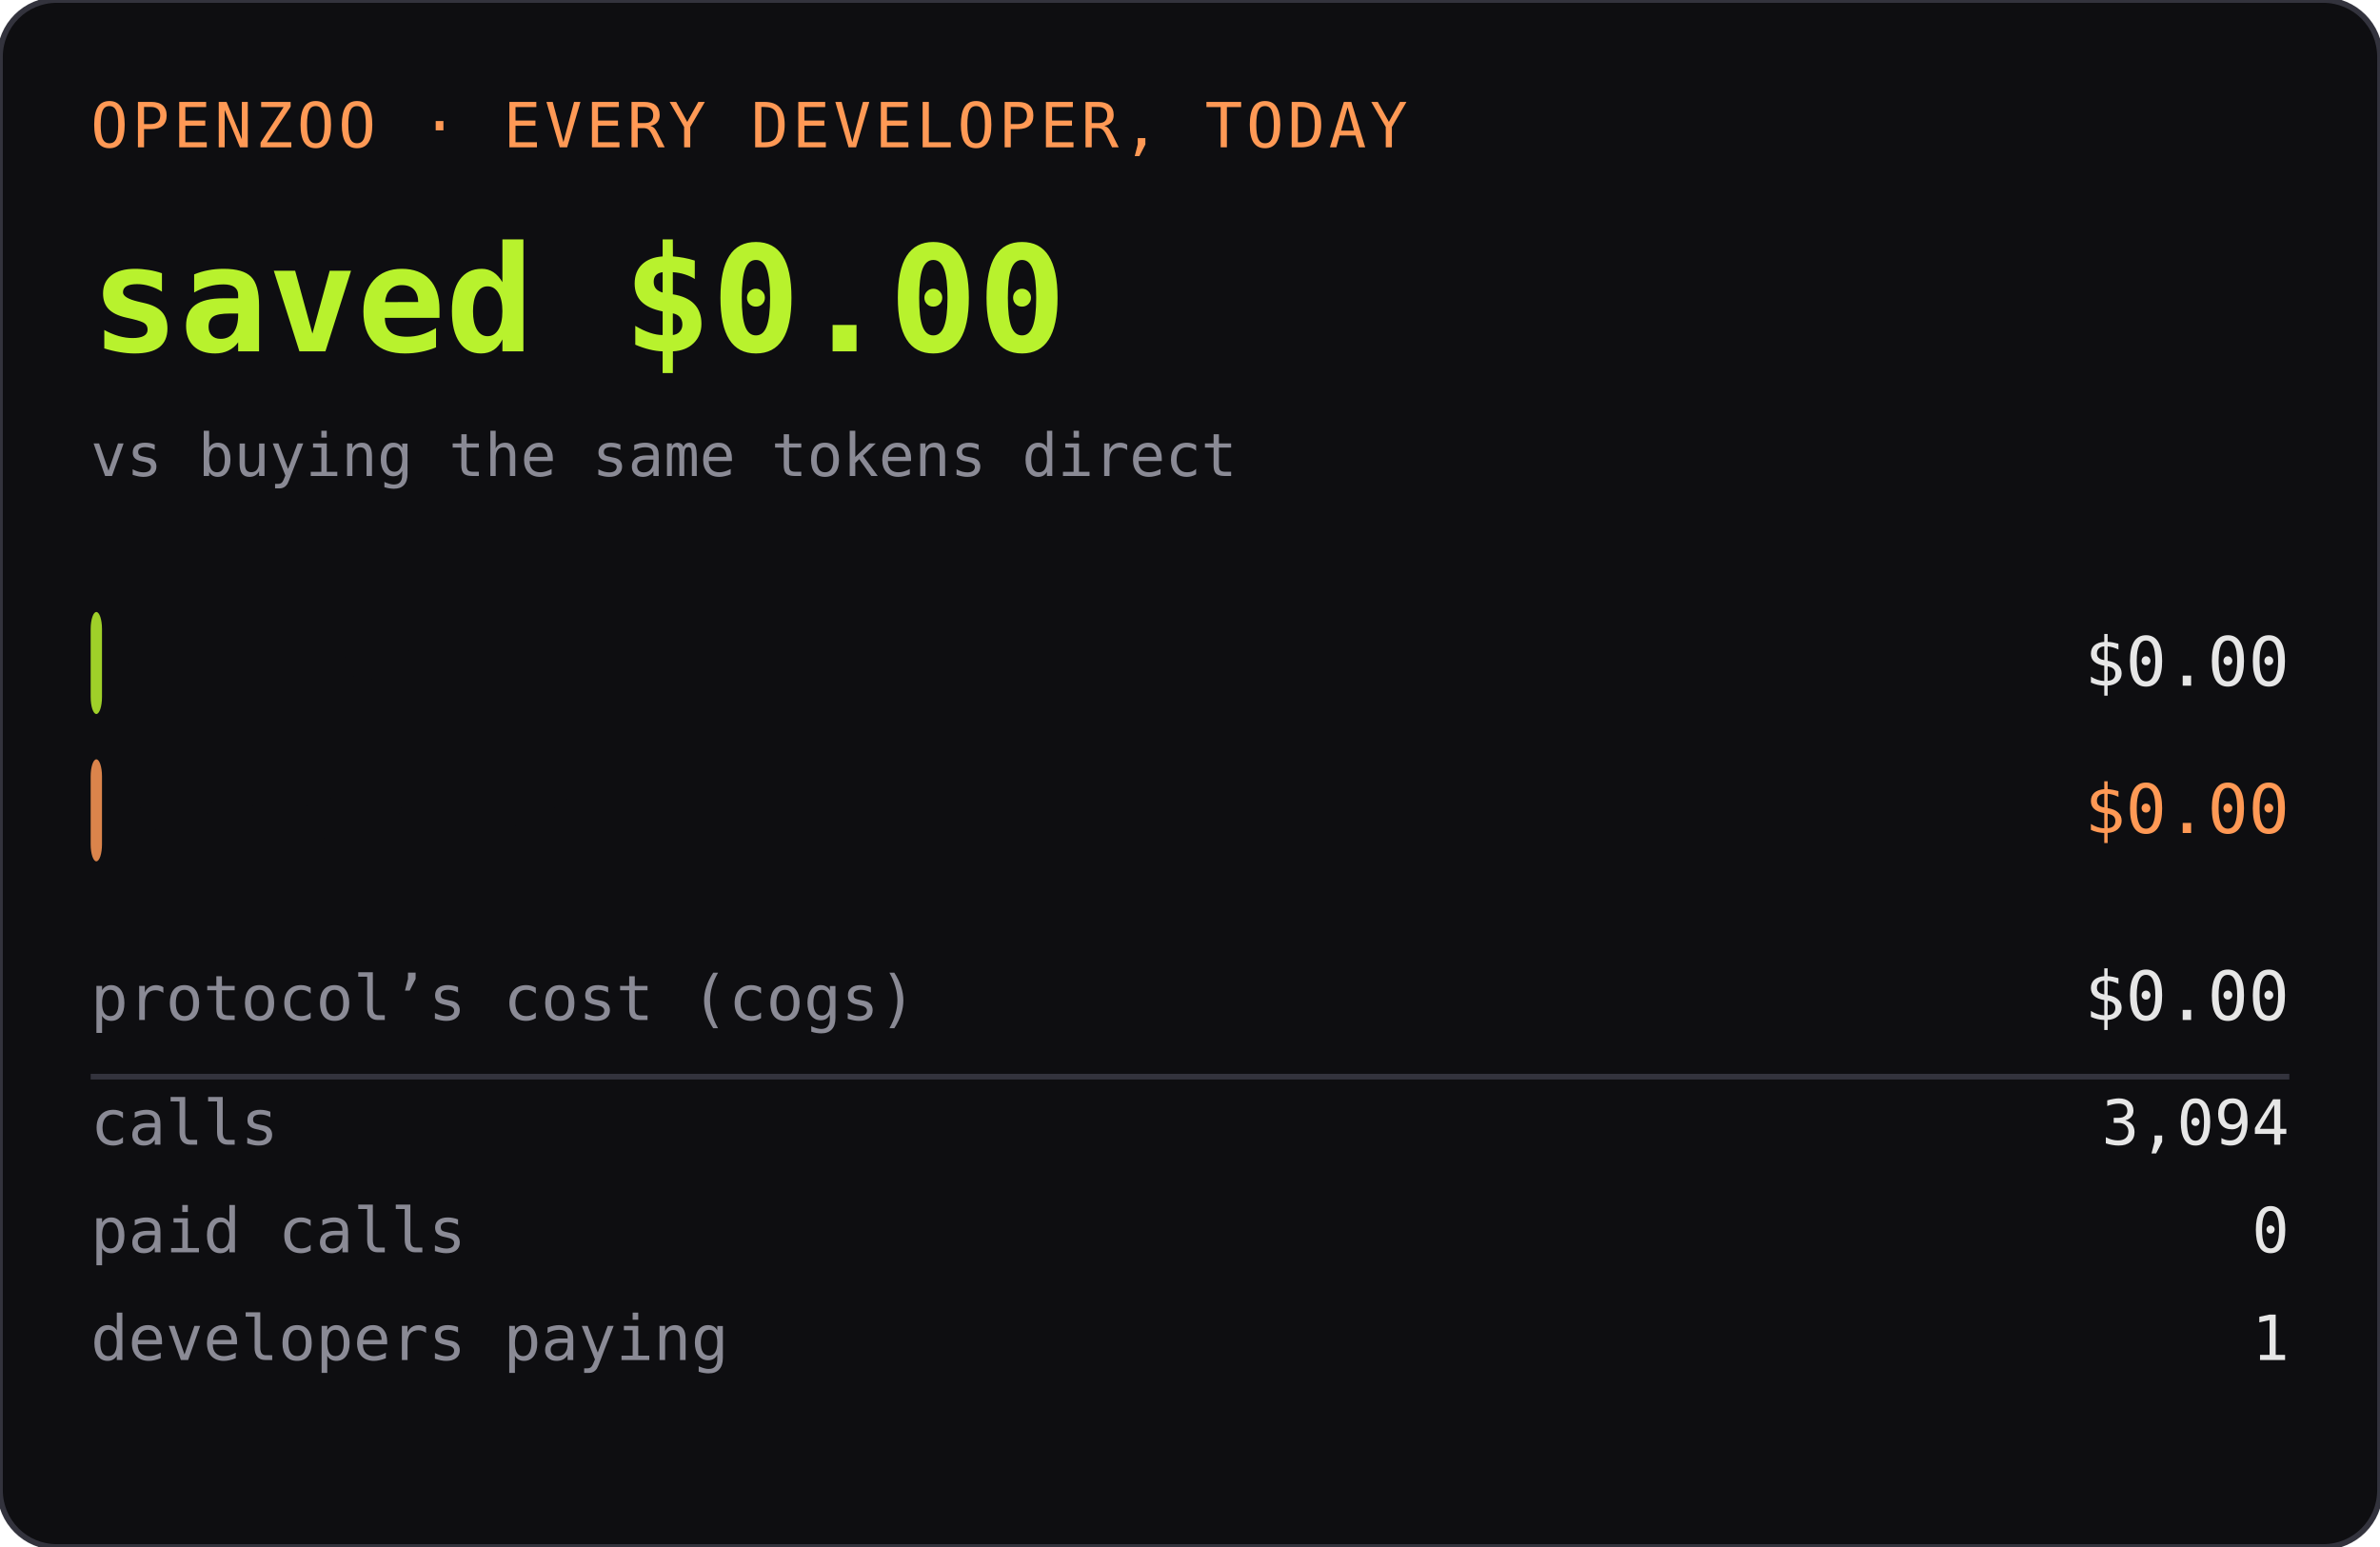
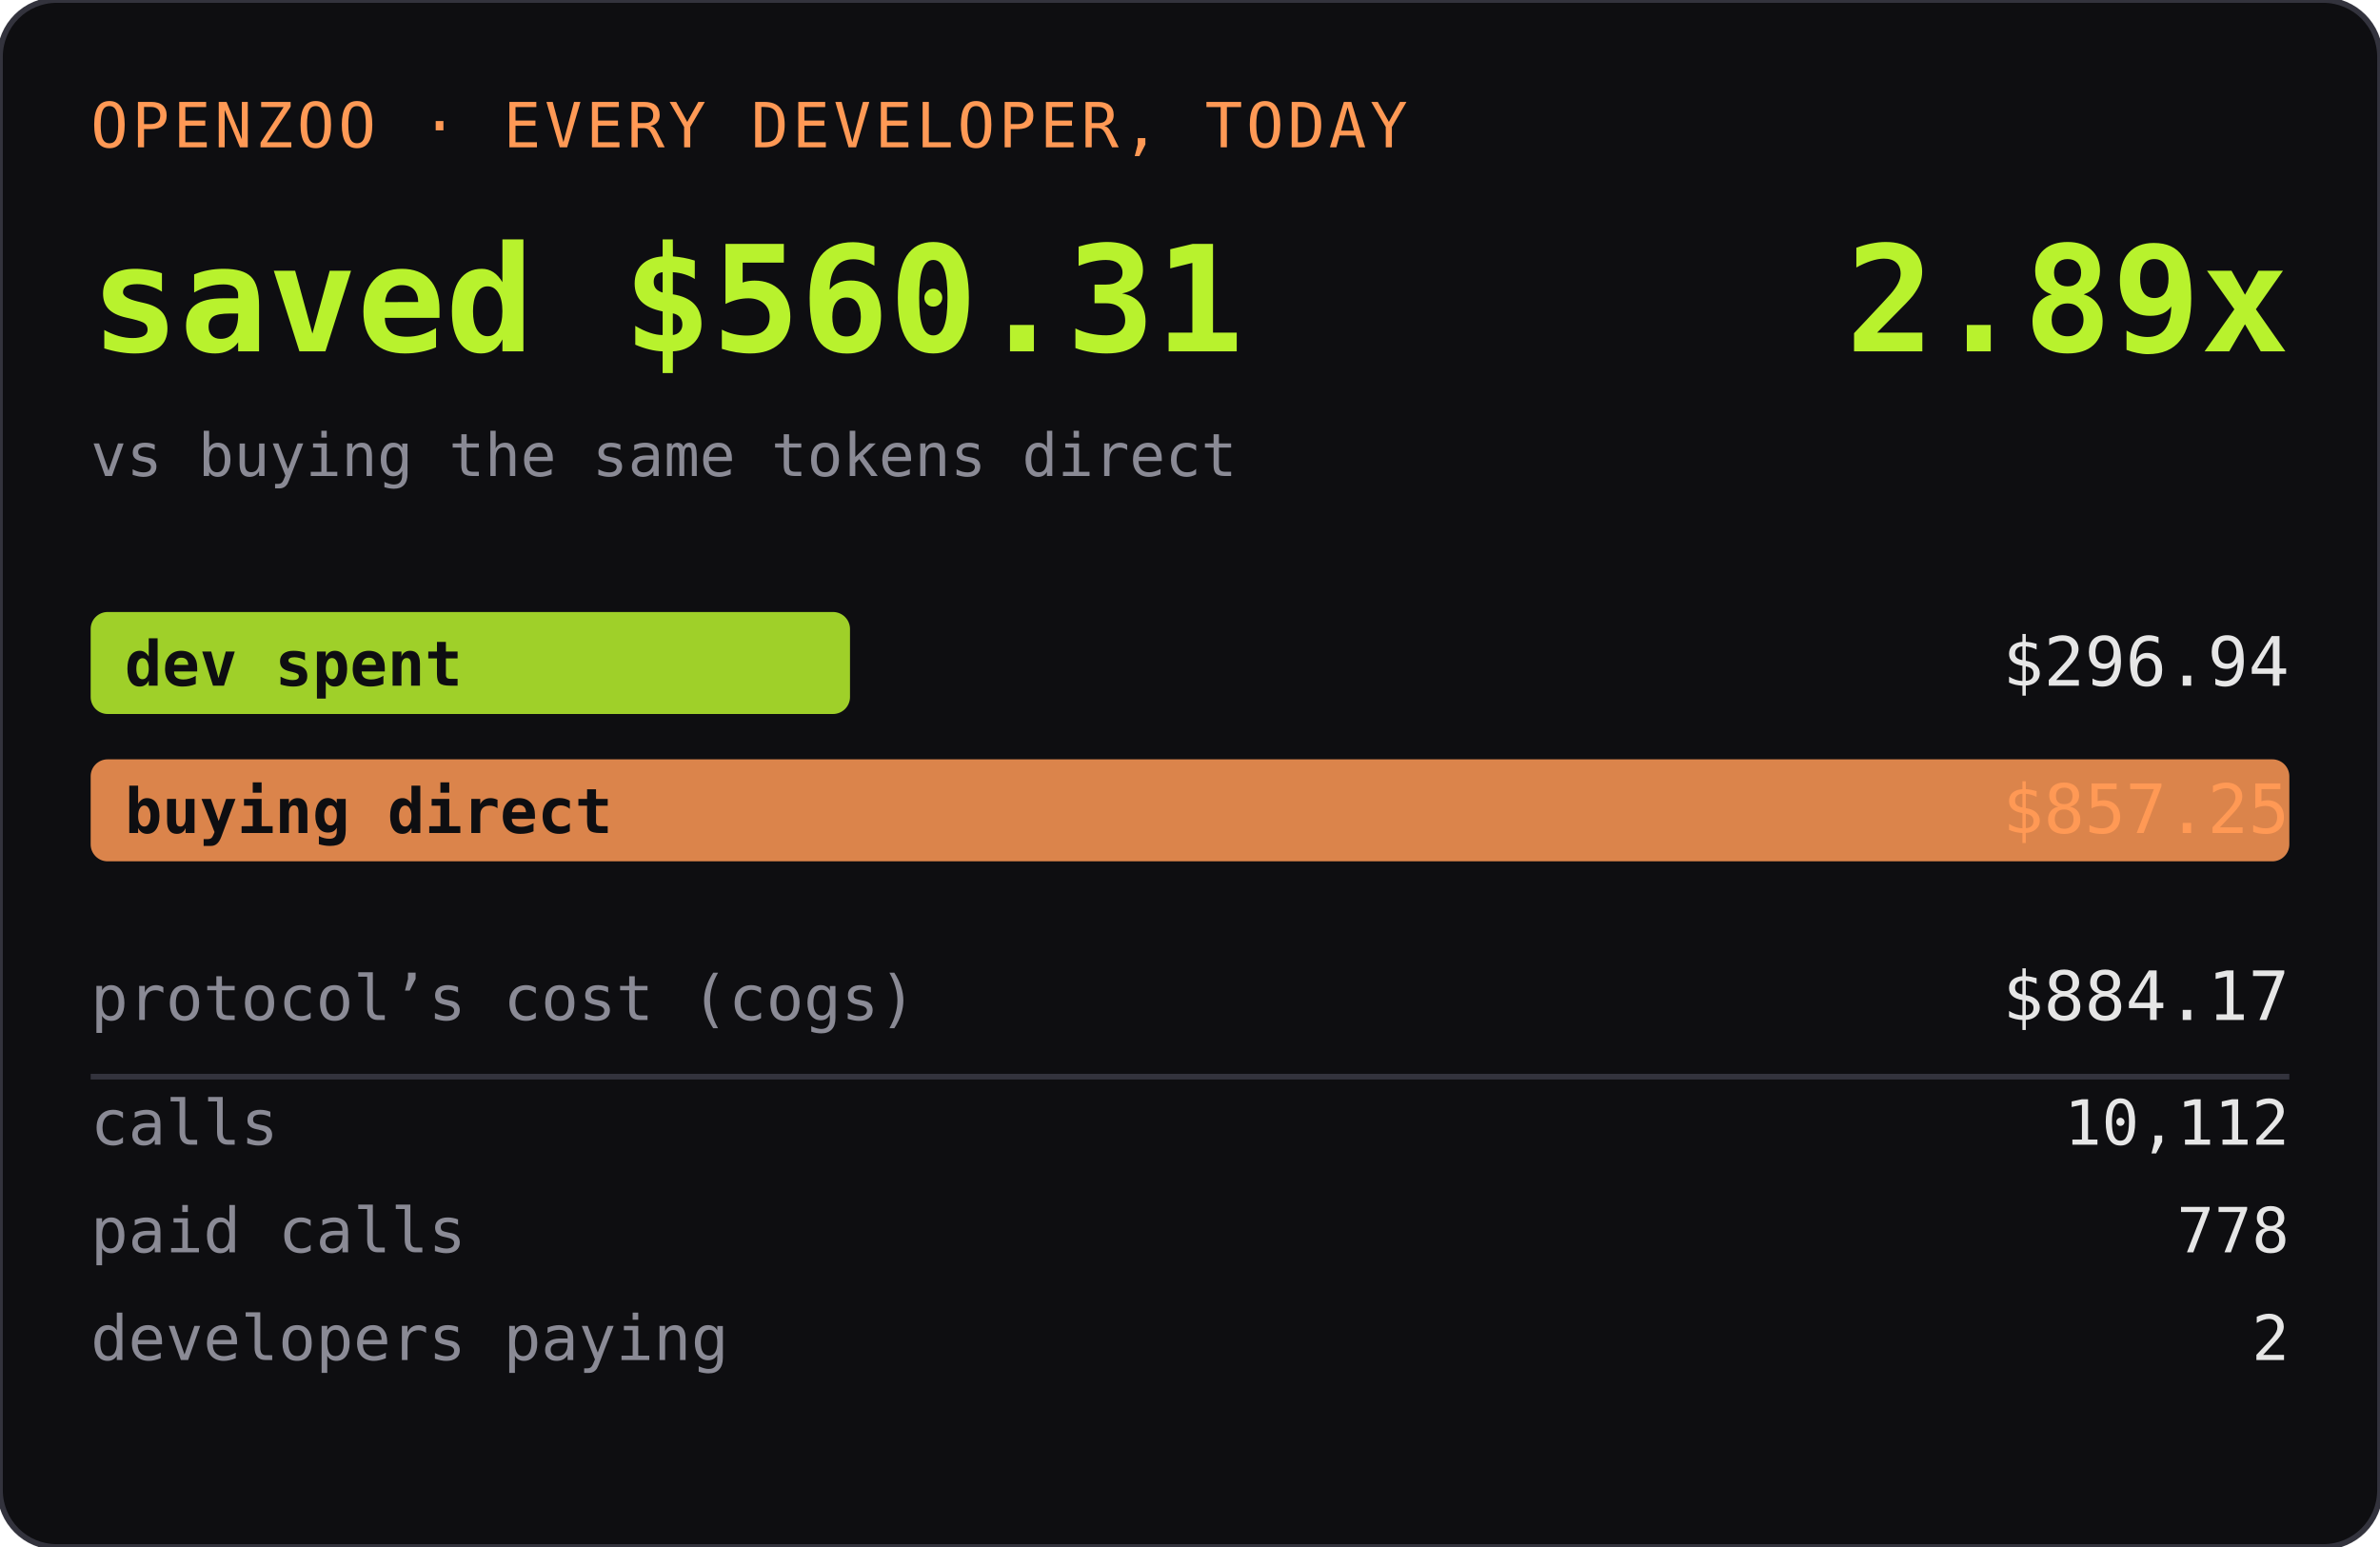
<svg xmlns="http://www.w3.org/2000/svg" width="420" height="273" role="img" aria-label="OPENZOO · EVERY DEVELOPER, TODAY">
  <rect width="420" height="273" rx="10" fill="#0e0e11" />
  <rect width="420" height="273" rx="10" fill="none" stroke="#33333d" />
  <text x="16" y="26" font-family="ui-monospace,SFMono-Regular,Menlo,monospace" font-size="11" fill="#ff9955" letter-spacing="0.06em">OPENZOO · EVERY DEVELOPER, TODAY</text>
-   <text x="16" y="62" font-family="ui-monospace,SFMono-Regular,Menlo,monospace" font-size="26" font-weight="600" fill="#b8f22d">saved $0.00</text>
-   <text x="404" y="62" text-anchor="end" font-family="ui-monospace,SFMono-Regular,Menlo,monospace" font-size="26" font-weight="600" fill="#b8f22d" />
+   <text x="16" y="62" font-family="ui-monospace,SFMono-Regular,Menlo,monospace" font-size="26" font-weight="600" fill="#b8f22d">saved $560.31</text>
+   <text x="404" y="62" text-anchor="end" font-family="ui-monospace,SFMono-Regular,Menlo,monospace" font-size="26" font-weight="600" fill="#b8f22d">2.89x</text>
  <text x="16" y="84" font-family="ui-monospace,SFMono-Regular,Menlo,monospace" font-size="10.5" fill="#8a8a95">vs buying the same tokens direct</text>
-   <rect x="16" y="108" width="2" height="18" rx="3" fill="#b8f22d" opacity="0.85" />
+   <rect x="16" y="108" width="134" height="18" rx="3" fill="#b8f22d" opacity="0.85" />
  <text x="22" y="121" font-family="ui-monospace,SFMono-Regular,Menlo,monospace" font-size="11" fill="#0e0e11" font-weight="600">dev spent</text>
-   <text x="404" y="121" text-anchor="end" font-family="ui-monospace,SFMono-Regular,Menlo,monospace" font-size="12" fill="#e6e6e6">$0.00</text>
-   <rect x="16" y="134" width="2" height="18" rx="3" fill="#ff9955" opacity="0.85" />
+   <text x="404" y="121" text-anchor="end" font-family="ui-monospace,SFMono-Regular,Menlo,monospace" font-size="12" fill="#e6e6e6">$296.94</text>
+   <rect x="16" y="134" width="388" height="18" rx="3" fill="#ff9955" opacity="0.85" />
  <text x="22" y="147" font-family="ui-monospace,SFMono-Regular,Menlo,monospace" font-size="11" fill="#0e0e11" font-weight="600">buying direct</text>
-   <text x="404" y="147" text-anchor="end" font-family="ui-monospace,SFMono-Regular,Menlo,monospace" font-size="12" fill="#ff9955">$0.00</text>
+   <text x="404" y="147" text-anchor="end" font-family="ui-monospace,SFMono-Regular,Menlo,monospace" font-size="12" fill="#ff9955">$857.25</text>
  <text x="16" y="180" font-family="ui-monospace,SFMono-Regular,Menlo,monospace" font-size="11" fill="#8a8a95">protocol’s cost (cogs)</text>
-   <text x="404" y="180" text-anchor="end" font-family="ui-monospace,SFMono-Regular,Menlo,monospace" font-size="12" fill="#e6e6e6">$0.00</text>
+   <text x="404" y="180" text-anchor="end" font-family="ui-monospace,SFMono-Regular,Menlo,monospace" font-size="12" fill="#e6e6e6">$884.17</text>
  <line x1="16" y1="190" x2="404" y2="190" stroke="#33333d" />
  <text x="16" y="202" font-family="ui-monospace,SFMono-Regular,Menlo,monospace" font-size="11" fill="#8a8a95">calls</text>
-   <text x="404" y="202" text-anchor="end" font-family="ui-monospace,SFMono-Regular,Menlo,monospace" font-size="11" fill="#e6e6e6">3,094</text>
+   <text x="404" y="202" text-anchor="end" font-family="ui-monospace,SFMono-Regular,Menlo,monospace" font-size="11" fill="#e6e6e6">10,112</text>
  <text x="16" y="221" font-family="ui-monospace,SFMono-Regular,Menlo,monospace" font-size="11" fill="#8a8a95">paid calls</text>
-   <text x="404" y="221" text-anchor="end" font-family="ui-monospace,SFMono-Regular,Menlo,monospace" font-size="11" fill="#e6e6e6">0</text>
+   <text x="404" y="221" text-anchor="end" font-family="ui-monospace,SFMono-Regular,Menlo,monospace" font-size="11" fill="#e6e6e6">778</text>
  <text x="16" y="240" font-family="ui-monospace,SFMono-Regular,Menlo,monospace" font-size="11" fill="#8a8a95">developers paying</text>
-   <text x="404" y="240" text-anchor="end" font-family="ui-monospace,SFMono-Regular,Menlo,monospace" font-size="11" fill="#e6e6e6">1</text>
+   <text x="404" y="240" text-anchor="end" font-family="ui-monospace,SFMono-Regular,Menlo,monospace" font-size="11" fill="#e6e6e6">2</text>
</svg>
